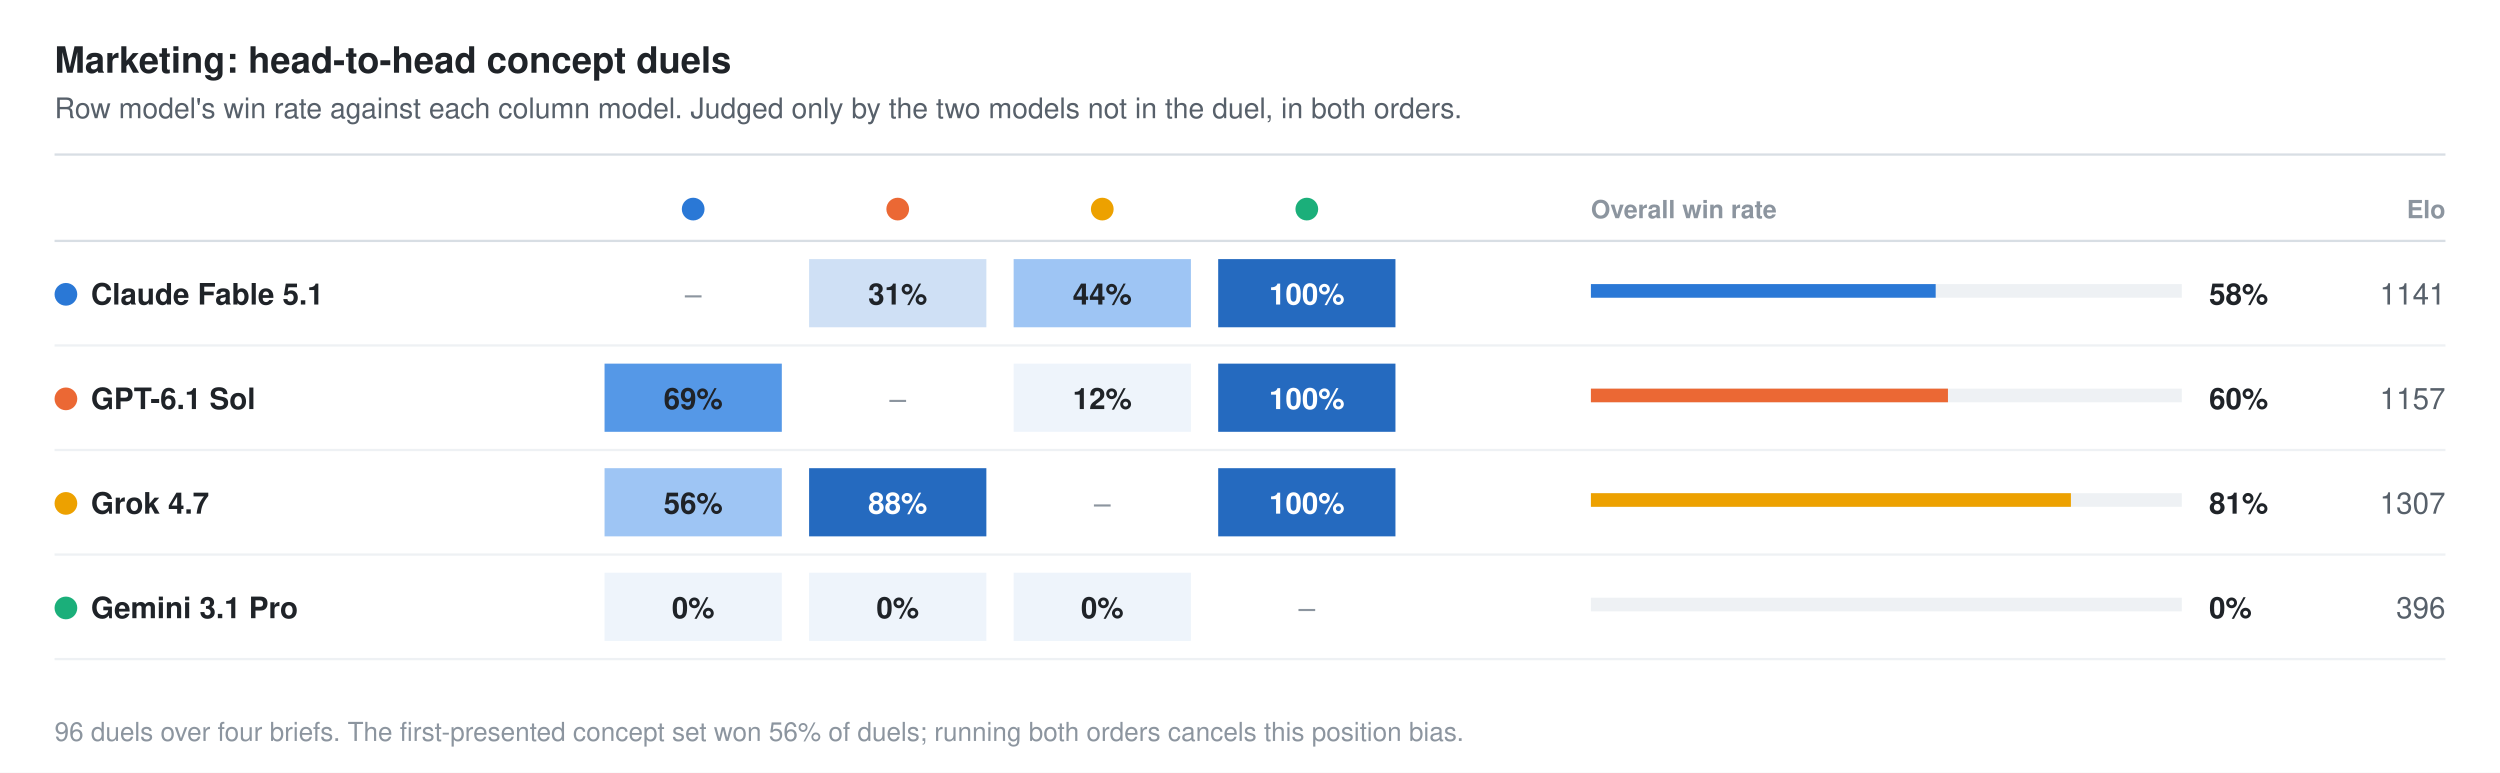
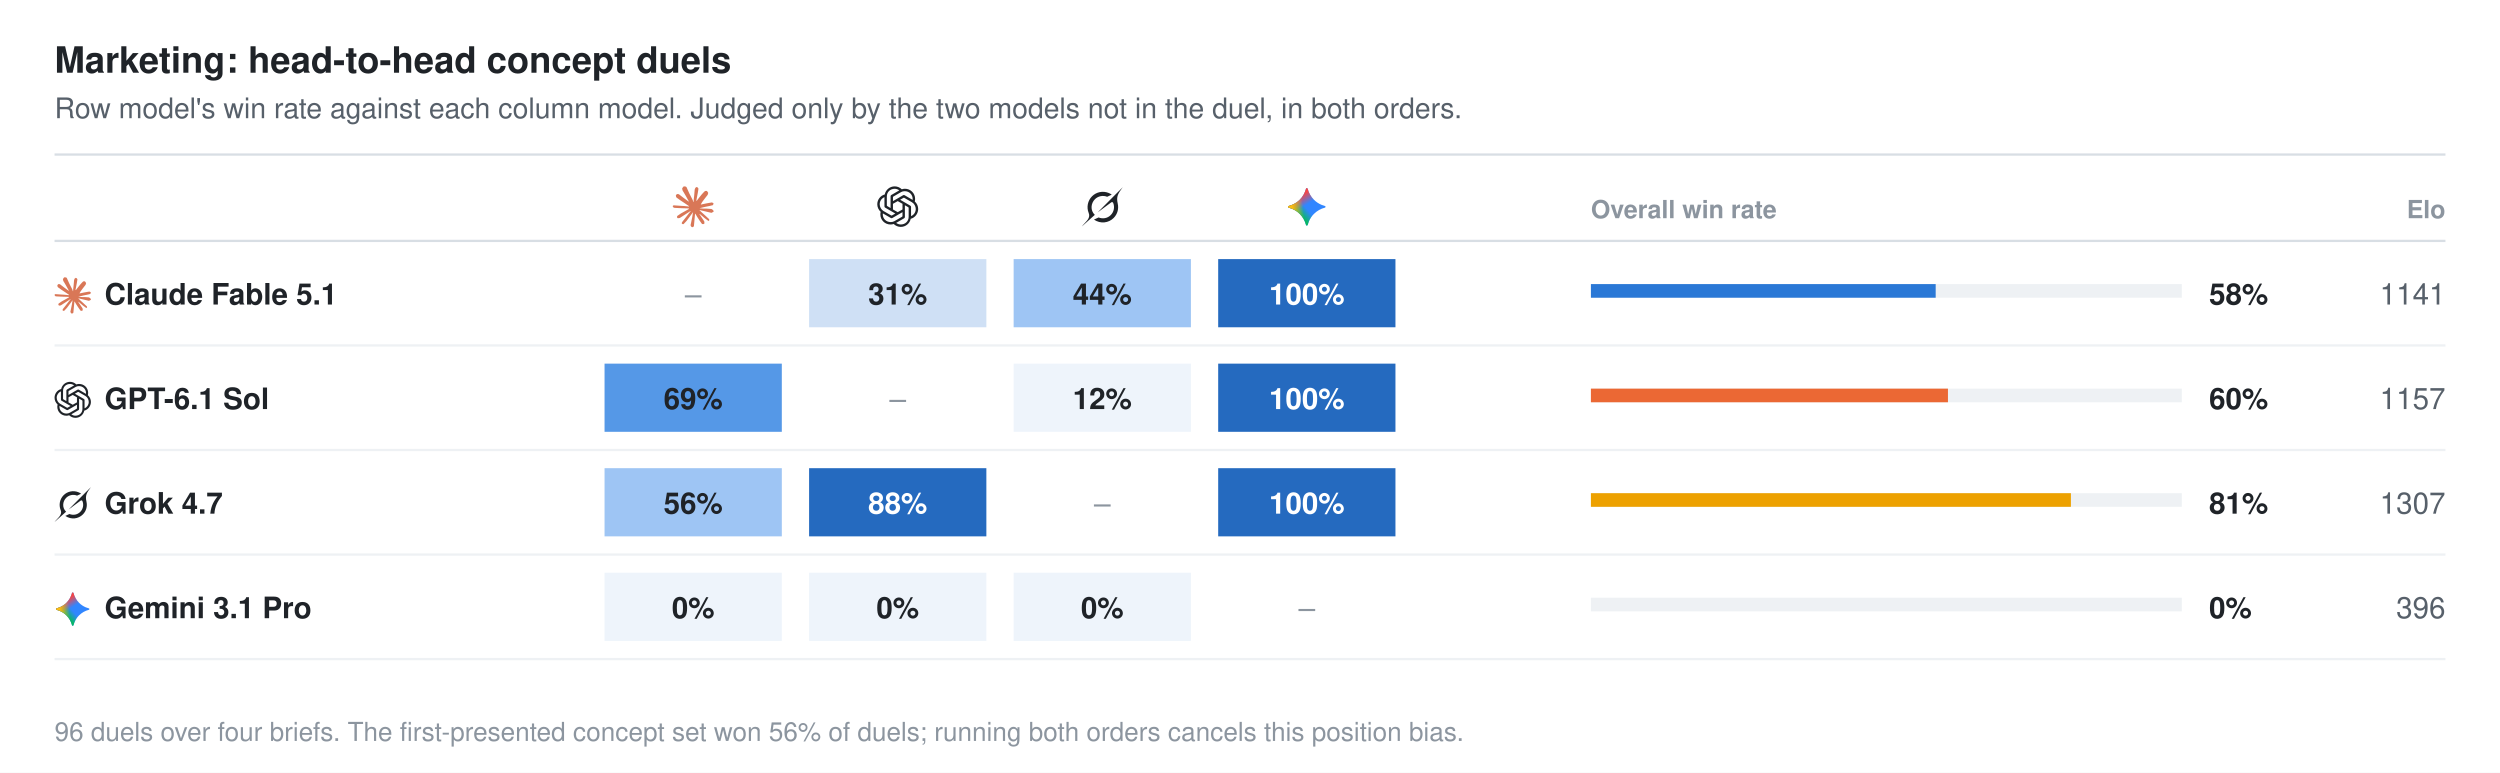
- <svg xmlns="http://www.w3.org/2000/svg" width="1100" height="340" viewBox="0 0 1100 340" role="img" aria-label="Pitch duels">
+ <svg xmlns="http://www.w3.org/2000/svg" xmlns:xlink="http://www.w3.org/1999/xlink" width="1100" height="340" viewBox="0 0 1100 340" role="img" aria-label="Pitch duels">
+   <defs>
+     <symbol id="logo-claude" viewBox="0 0 24 24">
+       <path d="M4.709 15.955l4.72-2.647.08-.23-.08-.128H9.2l-.79-.048-2.698-.073-2.339-.097-2.266-.122-.571-.121L0 11.784l.055-.352.48-.321.686.06 1.52.103 2.278.158 1.652.097 2.449.255h.389l.055-.157-.134-.098-.103-.097-2.358-1.596-2.552-1.688-1.336-.972-.724-.491-.364-.462-.158-1.008.656-.722.881.06.225.061.893.686 1.908 1.476 2.491 1.833.365.304.145-.103.019-.073-.164-.274-1.355-2.446-1.446-2.49-.644-1.032-.17-.619a2.97 2.97 0 01-.104-.729L6.283.134 6.696 0l.996.134.42.364.62 1.414 1.002 2.229 1.555 3.03.456.898.243.832.091.255h.158V9.01l.128-1.706.237-2.095.23-2.695.08-.76.376-.91.747-.492.584.28.48.685-.067.444-.286 1.851-.559 2.903-.364 1.942h.212l.243-.242.985-1.306 1.652-2.064.73-.82.85-.904.547-.431h1.033l.76 1.129-.34 1.166-1.064 1.347-.881 1.142-1.264 1.7-.79 1.36.073.11.188-.02 2.856-.606 1.543-.28 1.841-.315.833.388.091.395-.328.807-1.969.486-2.309.462-3.439.813-.042.03.049.061 1.549.146.662.036h1.622l3.02.225.79.522.474.638-.079.485-1.215.62-1.64-.389-3.829-.91-1.312-.329h-.182v.11l1.093 1.068 2.006 1.81 2.509 2.33.127.578-.322.455-.34-.049-2.205-1.657-.851-.747-1.926-1.62h-.128v.17l.444.649 2.345 3.521.122 1.08-.17.353-.608.213-.668-.122-1.374-1.925-1.415-2.167-1.143-1.943-.14.08-.674 7.254-.316.37-.729.28-.607-.461-.322-.747.322-1.476.389-1.924.315-1.53.286-1.9.17-.632-.012-.042-.14.018-1.434 1.967-2.18 2.945-1.726 1.845-.414.164-.717-.37.067-.662.401-.589 2.388-3.036 1.44-1.882.93-1.086-.006-.158h-.055L4.132 18.56l-1.13.146-.487-.456.061-.746.231-.243 1.908-1.312-.006.006z" fill="#D97757" fill-rule="nonzero" />
+     </symbol>
+     <symbol id="logo-gpt" viewBox="0 0 24 24">
+       <g fill="#1f2328" fill-rule="evenodd">
+         <path d="M9.205 8.658v-2.26c0-.19.072-.333.238-.428l4.543-2.616c.619-.357 1.356-.523 2.117-.523 2.854 0 4.662 2.212 4.662 4.566 0 .167 0 .357-.024.547l-4.71-2.759a.797.797 0 00-.856 0l-5.97 3.473zm10.609 8.8V12.06c0-.333-.143-.57-.429-.737l-5.97-3.473 1.95-1.118a.433.433 0 01.476 0l4.543 2.617c1.309.76 2.189 2.378 2.189 3.948 0 1.808-1.07 3.473-2.76 4.163zM7.802 12.703l-1.95-1.142c-.167-.095-.239-.238-.239-.428V5.899c0-2.545 1.95-4.472 4.591-4.472 1 0 1.927.333 2.712.928L8.23 5.067c-.285.166-.428.404-.428.737v6.898zM12 15.128l-2.795-1.57v-3.33L12 8.658l2.795 1.57v3.33L12 15.128zm1.796 7.23c-1 0-1.927-.332-2.712-.927l4.686-2.712c.285-.166.428-.404.428-.737v-6.898l1.974 1.142c.167.095.238.238.238.428v5.233c0 2.545-1.974 4.472-4.614 4.472zm-5.637-5.303l-4.544-2.617c-1.308-.761-2.188-2.378-2.188-3.948A4.482 4.482 0 014.21 6.327v5.423c0 .333.143.571.428.738l5.947 3.449-1.95 1.118a.432.432 0 01-.476 0zm-.262 3.9c-2.688 0-4.662-2.021-4.662-4.519 0-.19.024-.38.047-.57l4.686 2.71c.286.167.571.167.856 0l5.97-3.448v2.26c0 .19-.07.333-.237.428l-4.543 2.616c-.619.357-1.356.523-2.117.523zm5.899 2.83a5.947 5.947 0 005.827-4.756C22.287 18.339 24 15.84 24 13.296c0-1.665-.713-3.282-1.998-4.448.119-.5.19-.999.19-1.498 0-3.401-2.759-5.947-5.946-5.947-.642 0-1.26.095-1.88.31A5.962 5.962 0 0010.205 0a5.947 5.947 0 00-5.827 4.757C1.713 5.447 0 7.945 0 10.49c0 1.666.713 3.283 1.998 4.448-.119.5-.19 1-.19 1.499 0 3.401 2.759 5.946 5.946 5.946.642 0 1.26-.095 1.88-.309a5.96 5.96 0 004.162 1.713z" />
+       </g>
+     </symbol>
+     <symbol id="logo-gemini" viewBox="0 0 24 24">
+       <path d="M20.616 10.835a14.147 14.147 0 01-4.45-3.001 14.111 14.111 0 01-3.678-6.452.503.503 0 00-.975 0 14.134 14.134 0 01-3.679 6.452 14.155 14.155 0 01-4.45 3.001c-.65.28-1.318.505-2.002.678a.502.502 0 000 .975c.684.172 1.35.397 2.002.677a14.147 14.147 0 014.45 3.001 14.112 14.112 0 013.679 6.453.502.502 0 00.975 0c.172-.685.397-1.351.677-2.003a14.145 14.145 0 013.001-4.45 14.113 14.113 0 016.453-3.678.503.503 0 000-.975 13.245 13.245 0 01-2.003-.678z" fill="#3186FF" />
+       <path d="M20.616 10.835a14.147 14.147 0 01-4.45-3.001 14.111 14.111 0 01-3.678-6.452.503.503 0 00-.975 0 14.134 14.134 0 01-3.679 6.452 14.155 14.155 0 01-4.45 3.001c-.65.28-1.318.505-2.002.678a.502.502 0 000 .975c.684.172 1.35.397 2.002.677a14.147 14.147 0 014.45 3.001 14.112 14.112 0 013.679 6.453.502.502 0 00.975 0c.172-.685.397-1.351.677-2.003a14.145 14.145 0 013.001-4.45 14.113 14.113 0 016.453-3.678.503.503 0 000-.975 13.245 13.245 0 01-2.003-.678z" fill="url(#lobe-icons-gemini-0-_R_0_)" />
+       <path d="M20.616 10.835a14.147 14.147 0 01-4.45-3.001 14.111 14.111 0 01-3.678-6.452.503.503 0 00-.975 0 14.134 14.134 0 01-3.679 6.452 14.155 14.155 0 01-4.45 3.001c-.65.28-1.318.505-2.002.678a.502.502 0 000 .975c.684.172 1.35.397 2.002.677a14.147 14.147 0 014.45 3.001 14.112 14.112 0 013.679 6.453.502.502 0 00.975 0c.172-.685.397-1.351.677-2.003a14.145 14.145 0 013.001-4.45 14.113 14.113 0 016.453-3.678.503.503 0 000-.975 13.245 13.245 0 01-2.003-.678z" fill="url(#lobe-icons-gemini-1-_R_0_)" />
+       <path d="M20.616 10.835a14.147 14.147 0 01-4.45-3.001 14.111 14.111 0 01-3.678-6.452.503.503 0 00-.975 0 14.134 14.134 0 01-3.679 6.452 14.155 14.155 0 01-4.45 3.001c-.65.28-1.318.505-2.002.678a.502.502 0 000 .975c.684.172 1.35.397 2.002.677a14.147 14.147 0 014.45 3.001 14.112 14.112 0 013.679 6.453.502.502 0 00.975 0c.172-.685.397-1.351.677-2.003a14.145 14.145 0 013.001-4.45 14.113 14.113 0 016.453-3.678.503.503 0 000-.975 13.245 13.245 0 01-2.003-.678z" fill="url(#lobe-icons-gemini-2-_R_0_)" />
+       <defs>
+         <linearGradient gradientUnits="userSpaceOnUse" id="lobe-icons-gemini-0-_R_0_" x1="7" x2="11" y1="15.5" y2="12">
+           <stop stop-color="#08B962" />
+           <stop offset="1" stop-color="#08B962" stop-opacity="0" />
+         </linearGradient>
+         <linearGradient gradientUnits="userSpaceOnUse" id="lobe-icons-gemini-1-_R_0_" x1="8" x2="11.5" y1="5.5" y2="11">
+           <stop stop-color="#F94543" />
+           <stop offset="1" stop-color="#F94543" stop-opacity="0" />
+         </linearGradient>
+         <linearGradient gradientUnits="userSpaceOnUse" id="lobe-icons-gemini-2-_R_0_" x1="3.5" x2="17.5" y1="13.5" y2="12">
+           <stop stop-color="#FABC12" />
+           <stop offset=".46" stop-color="#FABC12" stop-opacity="0" />
+         </linearGradient>
+       </defs>
+     </symbol>
+     <symbol id="logo-grok" viewBox="0 0 24 24">
+       <g fill="#1f2328" fill-rule="evenodd">
+         <path d="M9.27 15.29l7.978-5.897c.391-.29.95-.177 1.137.272.98 2.369.542 5.215-1.41 7.169-1.951 1.954-4.667 2.382-7.149 1.406l-2.711 1.257c3.889 2.661 8.611 2.003 11.562-.953 2.341-2.344 3.066-5.539 2.388-8.42l.006.007c-.983-4.232.242-5.924 2.75-9.383.06-.082.12-.164.179-.248l-3.301 3.305v-.01L9.267 15.292M7.623 16.723c-2.792-2.67-2.31-6.801.071-9.184 1.761-1.763 4.647-2.483 7.166-1.425l2.705-1.25a7.808 7.808 0 00-1.829-1A8.975 8.975 0 005.984 5.83c-2.533 2.536-3.33 6.436-1.962 9.764 1.022 2.487-.653 4.246-2.34 6.022-.599.63-1.199 1.259-1.682 1.925l7.62-6.815" />
+       </g>
+     </symbol>
+   </defs>
  <rect width="1100" height="340" fill="#ffffff" />
  <text x="24.0" y="32.0" font-family="-apple-system,BlinkMacSystemFont,'Segoe UI','Helvetica Neue',Helvetica,Arial,sans-serif" font-size="16" font-weight="600" fill="#1f2328" text-anchor="start">Marketing: head-to-head concept duels</text>
  <text x="24.0" y="52.0" font-family="-apple-system,BlinkMacSystemFont,'Segoe UI','Helvetica Neue',Helvetica,Arial,sans-serif" font-size="12.5" font-weight="400" fill="#57606a" text-anchor="start">Row model's win rate against each column model. Judged only by the two models not in the duel, in both orders.</text>
  <line x1="24.0" x2="1076.0" y1="68.0" y2="68.0" stroke="#d8dee4" stroke-width="1" />
-   <circle cx="305.0" cy="92.0" r="5" fill="#2a78d6" />
-   <circle cx="395.0" cy="92.0" r="5" fill="#eb6834" />
-   <circle cx="485.0" cy="92.0" r="5" fill="#eda100" />
-   <circle cx="575.0" cy="92.0" r="5" fill="#1baf7a" />
+   <use href="#logo-claude" xlink:href="#logo-claude" x="296.0" y="82.0" width="18" height="18" />
+   <use href="#logo-gpt" xlink:href="#logo-gpt" x="386.0" y="82.0" width="18" height="18" />
+   <use href="#logo-grok" xlink:href="#logo-grok" x="476.0" y="82.0" width="18" height="18" />
+   <use href="#logo-gemini" xlink:href="#logo-gemini" x="566.0" y="82.0" width="18" height="18" />
  <text x="700.0" y="96.0" font-family="-apple-system,BlinkMacSystemFont,'Segoe UI','Helvetica Neue',Helvetica,Arial,sans-serif" font-size="11" font-weight="600" fill="#8c959f" text-anchor="start">Overall win rate</text>
  <text x="1076.0" y="96.0" font-family="-apple-system,BlinkMacSystemFont,'Segoe UI','Helvetica Neue',Helvetica,Arial,sans-serif" font-size="11" font-weight="600" fill="#8c959f" text-anchor="end">Elo</text>
  <line x1="24.0" x2="1076.0" y1="106.0" y2="106.0" stroke="#d8dee4" stroke-width="1" />
-   <circle cx="29.0" cy="129.5" r="5" fill="#2a78d6" />
-   <text x="40.0" y="134.0" font-family="-apple-system,BlinkMacSystemFont,'Segoe UI','Helvetica Neue',Helvetica,Arial,sans-serif" font-size="13" font-weight="600" fill="#1f2328" text-anchor="start">Claude Fable 5.1</text>
+   <use href="#logo-claude" xlink:href="#logo-claude" x="24.0" y="122.0" width="16" height="16" />
+   <text x="46.0" y="134.0" font-family="-apple-system,BlinkMacSystemFont,'Segoe UI','Helvetica Neue',Helvetica,Arial,sans-serif" font-size="13" font-weight="600" fill="#1f2328" text-anchor="start">Claude Fable 5.1</text>
  <text x="305.0" y="134.0" font-family="-apple-system,BlinkMacSystemFont,'Segoe UI','Helvetica Neue',Helvetica,Arial,sans-serif" font-size="13" font-weight="400" fill="#8c959f" text-anchor="middle">–</text>
  <rect x="356" y="114" width="78" height="30" fill="#cfe0f5" />
  <text x="395.0" y="134.0" font-family="-apple-system,BlinkMacSystemFont,'Segoe UI','Helvetica Neue',Helvetica,Arial,sans-serif" font-size="13" font-weight="600" fill="#1f2328" text-anchor="middle">31%</text>
  <rect x="446" y="114" width="78" height="30" fill="#9ec5f4" />
  <text x="485.0" y="134.0" font-family="-apple-system,BlinkMacSystemFont,'Segoe UI','Helvetica Neue',Helvetica,Arial,sans-serif" font-size="13" font-weight="600" fill="#1f2328" text-anchor="middle">44%</text>
  <rect x="536" y="114" width="78" height="30" fill="#256abf" />
  <text x="575.0" y="134.0" font-family="-apple-system,BlinkMacSystemFont,'Segoe UI','Helvetica Neue',Helvetica,Arial,sans-serif" font-size="13" font-weight="600" fill="#ffffff" text-anchor="middle">100%</text>
  <rect x="700" y="125" width="260" height="6" fill="#eef1f4" />
  <rect x="700" y="125" width="151.7" height="6" fill="#2a78d6" />
  <text x="972.0" y="134.0" font-family="-apple-system,BlinkMacSystemFont,'Segoe UI','Helvetica Neue',Helvetica,Arial,sans-serif" font-size="13" font-weight="600" fill="#1f2328" text-anchor="start">58%</text>
  <text x="1076.0" y="134.0" font-family="-apple-system,BlinkMacSystemFont,'Segoe UI','Helvetica Neue',Helvetica,Arial,sans-serif" font-size="13" font-weight="400" fill="#57606a" text-anchor="end">1141</text>
  <line x1="24.0" x2="1076.0" y1="152.0" y2="152.0" stroke="#eef1f4" stroke-width="1" />
-   <circle cx="29.0" cy="175.5" r="5" fill="#eb6834" />
-   <text x="40.0" y="180.0" font-family="-apple-system,BlinkMacSystemFont,'Segoe UI','Helvetica Neue',Helvetica,Arial,sans-serif" font-size="13" font-weight="600" fill="#1f2328" text-anchor="start">GPT-6.1 Sol</text>
+   <use href="#logo-gpt" xlink:href="#logo-gpt" x="24.0" y="168.0" width="16" height="16" />
+   <text x="46.0" y="180.0" font-family="-apple-system,BlinkMacSystemFont,'Segoe UI','Helvetica Neue',Helvetica,Arial,sans-serif" font-size="13" font-weight="600" fill="#1f2328" text-anchor="start">GPT-6.1 Sol</text>
  <rect x="266" y="160" width="78" height="30" fill="#5598e7" />
  <text x="305.0" y="180.0" font-family="-apple-system,BlinkMacSystemFont,'Segoe UI','Helvetica Neue',Helvetica,Arial,sans-serif" font-size="13" font-weight="600" fill="#1f2328" text-anchor="middle">69%</text>
  <text x="395.0" y="180.0" font-family="-apple-system,BlinkMacSystemFont,'Segoe UI','Helvetica Neue',Helvetica,Arial,sans-serif" font-size="13" font-weight="400" fill="#8c959f" text-anchor="middle">–</text>
  <rect x="446" y="160" width="78" height="30" fill="#eef4fb" />
  <text x="485.0" y="180.0" font-family="-apple-system,BlinkMacSystemFont,'Segoe UI','Helvetica Neue',Helvetica,Arial,sans-serif" font-size="13" font-weight="600" fill="#1f2328" text-anchor="middle">12%</text>
  <rect x="536" y="160" width="78" height="30" fill="#256abf" />
  <text x="575.0" y="180.0" font-family="-apple-system,BlinkMacSystemFont,'Segoe UI','Helvetica Neue',Helvetica,Arial,sans-serif" font-size="13" font-weight="600" fill="#ffffff" text-anchor="middle">100%</text>
  <rect x="700" y="171" width="260" height="6" fill="#eef1f4" />
  <rect x="700" y="171" width="157.1" height="6" fill="#eb6834" />
  <text x="972.0" y="180.0" font-family="-apple-system,BlinkMacSystemFont,'Segoe UI','Helvetica Neue',Helvetica,Arial,sans-serif" font-size="13" font-weight="600" fill="#1f2328" text-anchor="start">60%</text>
  <text x="1076.0" y="180.0" font-family="-apple-system,BlinkMacSystemFont,'Segoe UI','Helvetica Neue',Helvetica,Arial,sans-serif" font-size="13" font-weight="400" fill="#57606a" text-anchor="end">1157</text>
  <line x1="24.0" x2="1076.0" y1="198.0" y2="198.0" stroke="#eef1f4" stroke-width="1" />
-   <circle cx="29.0" cy="221.5" r="5" fill="#eda100" />
-   <text x="40.0" y="226.0" font-family="-apple-system,BlinkMacSystemFont,'Segoe UI','Helvetica Neue',Helvetica,Arial,sans-serif" font-size="13" font-weight="600" fill="#1f2328" text-anchor="start">Grok 4.7</text>
+   <use href="#logo-grok" xlink:href="#logo-grok" x="24.0" y="214.0" width="16" height="16" />
+   <text x="46.0" y="226.0" font-family="-apple-system,BlinkMacSystemFont,'Segoe UI','Helvetica Neue',Helvetica,Arial,sans-serif" font-size="13" font-weight="600" fill="#1f2328" text-anchor="start">Grok 4.7</text>
  <rect x="266" y="206" width="78" height="30" fill="#9ec5f4" />
  <text x="305.0" y="226.0" font-family="-apple-system,BlinkMacSystemFont,'Segoe UI','Helvetica Neue',Helvetica,Arial,sans-serif" font-size="13" font-weight="600" fill="#1f2328" text-anchor="middle">56%</text>
  <rect x="356" y="206" width="78" height="30" fill="#256abf" />
  <text x="395.0" y="226.0" font-family="-apple-system,BlinkMacSystemFont,'Segoe UI','Helvetica Neue',Helvetica,Arial,sans-serif" font-size="13" font-weight="600" fill="#ffffff" text-anchor="middle">88%</text>
  <text x="485.0" y="226.0" font-family="-apple-system,BlinkMacSystemFont,'Segoe UI','Helvetica Neue',Helvetica,Arial,sans-serif" font-size="13" font-weight="400" fill="#8c959f" text-anchor="middle">–</text>
  <rect x="536" y="206" width="78" height="30" fill="#256abf" />
  <text x="575.0" y="226.0" font-family="-apple-system,BlinkMacSystemFont,'Segoe UI','Helvetica Neue',Helvetica,Arial,sans-serif" font-size="13" font-weight="600" fill="#ffffff" text-anchor="middle">100%</text>
  <rect x="700" y="217" width="260" height="6" fill="#eef1f4" />
  <rect x="700" y="217" width="211.2" height="6" fill="#eda100" />
  <text x="972.0" y="226.0" font-family="-apple-system,BlinkMacSystemFont,'Segoe UI','Helvetica Neue',Helvetica,Arial,sans-serif" font-size="13" font-weight="600" fill="#1f2328" text-anchor="start">81%</text>
  <text x="1076.0" y="226.0" font-family="-apple-system,BlinkMacSystemFont,'Segoe UI','Helvetica Neue',Helvetica,Arial,sans-serif" font-size="13" font-weight="400" fill="#57606a" text-anchor="end">1307</text>
  <line x1="24.0" x2="1076.0" y1="244.0" y2="244.0" stroke="#eef1f4" stroke-width="1" />
-   <circle cx="29.0" cy="267.5" r="5" fill="#1baf7a" />
-   <text x="40.0" y="272.0" font-family="-apple-system,BlinkMacSystemFont,'Segoe UI','Helvetica Neue',Helvetica,Arial,sans-serif" font-size="13" font-weight="600" fill="#1f2328" text-anchor="start">Gemini 3.1 Pro</text>
+   <use href="#logo-gemini" xlink:href="#logo-gemini" x="24.0" y="260.0" width="16" height="16" />
+   <text x="46.0" y="272.0" font-family="-apple-system,BlinkMacSystemFont,'Segoe UI','Helvetica Neue',Helvetica,Arial,sans-serif" font-size="13" font-weight="600" fill="#1f2328" text-anchor="start">Gemini 3.1 Pro</text>
  <rect x="266" y="252" width="78" height="30" fill="#eef4fb" />
  <text x="305.0" y="272.0" font-family="-apple-system,BlinkMacSystemFont,'Segoe UI','Helvetica Neue',Helvetica,Arial,sans-serif" font-size="13" font-weight="600" fill="#1f2328" text-anchor="middle">0%</text>
  <rect x="356" y="252" width="78" height="30" fill="#eef4fb" />
  <text x="395.0" y="272.0" font-family="-apple-system,BlinkMacSystemFont,'Segoe UI','Helvetica Neue',Helvetica,Arial,sans-serif" font-size="13" font-weight="600" fill="#1f2328" text-anchor="middle">0%</text>
  <rect x="446" y="252" width="78" height="30" fill="#eef4fb" />
  <text x="485.0" y="272.0" font-family="-apple-system,BlinkMacSystemFont,'Segoe UI','Helvetica Neue',Helvetica,Arial,sans-serif" font-size="13" font-weight="600" fill="#1f2328" text-anchor="middle">0%</text>
  <text x="575.0" y="272.0" font-family="-apple-system,BlinkMacSystemFont,'Segoe UI','Helvetica Neue',Helvetica,Arial,sans-serif" font-size="13" font-weight="400" fill="#8c959f" text-anchor="middle">–</text>
  <rect x="700" y="263" width="260" height="6" fill="#eef1f4" />
  <rect x="700" y="263" width="0.0" height="6" fill="#1baf7a" />
  <text x="972.0" y="272.0" font-family="-apple-system,BlinkMacSystemFont,'Segoe UI','Helvetica Neue',Helvetica,Arial,sans-serif" font-size="13" font-weight="600" fill="#1f2328" text-anchor="start">0%</text>
  <text x="1076.0" y="272.0" font-family="-apple-system,BlinkMacSystemFont,'Segoe UI','Helvetica Neue',Helvetica,Arial,sans-serif" font-size="13" font-weight="400" fill="#57606a" text-anchor="end">396</text>
  <line x1="24.0" x2="1076.0" y1="290.0" y2="290.0" stroke="#eef1f4" stroke-width="1" />
  <text x="24.0" y="326.0" font-family="-apple-system,BlinkMacSystemFont,'Segoe UI','Helvetica Neue',Helvetica,Arial,sans-serif" font-size="11.5" font-weight="400" fill="#8c959f" text-anchor="start">96 duels over four briefs. The first-presented concept set won 56% of duels; running both orders cancels this position bias.</text>
</svg>
